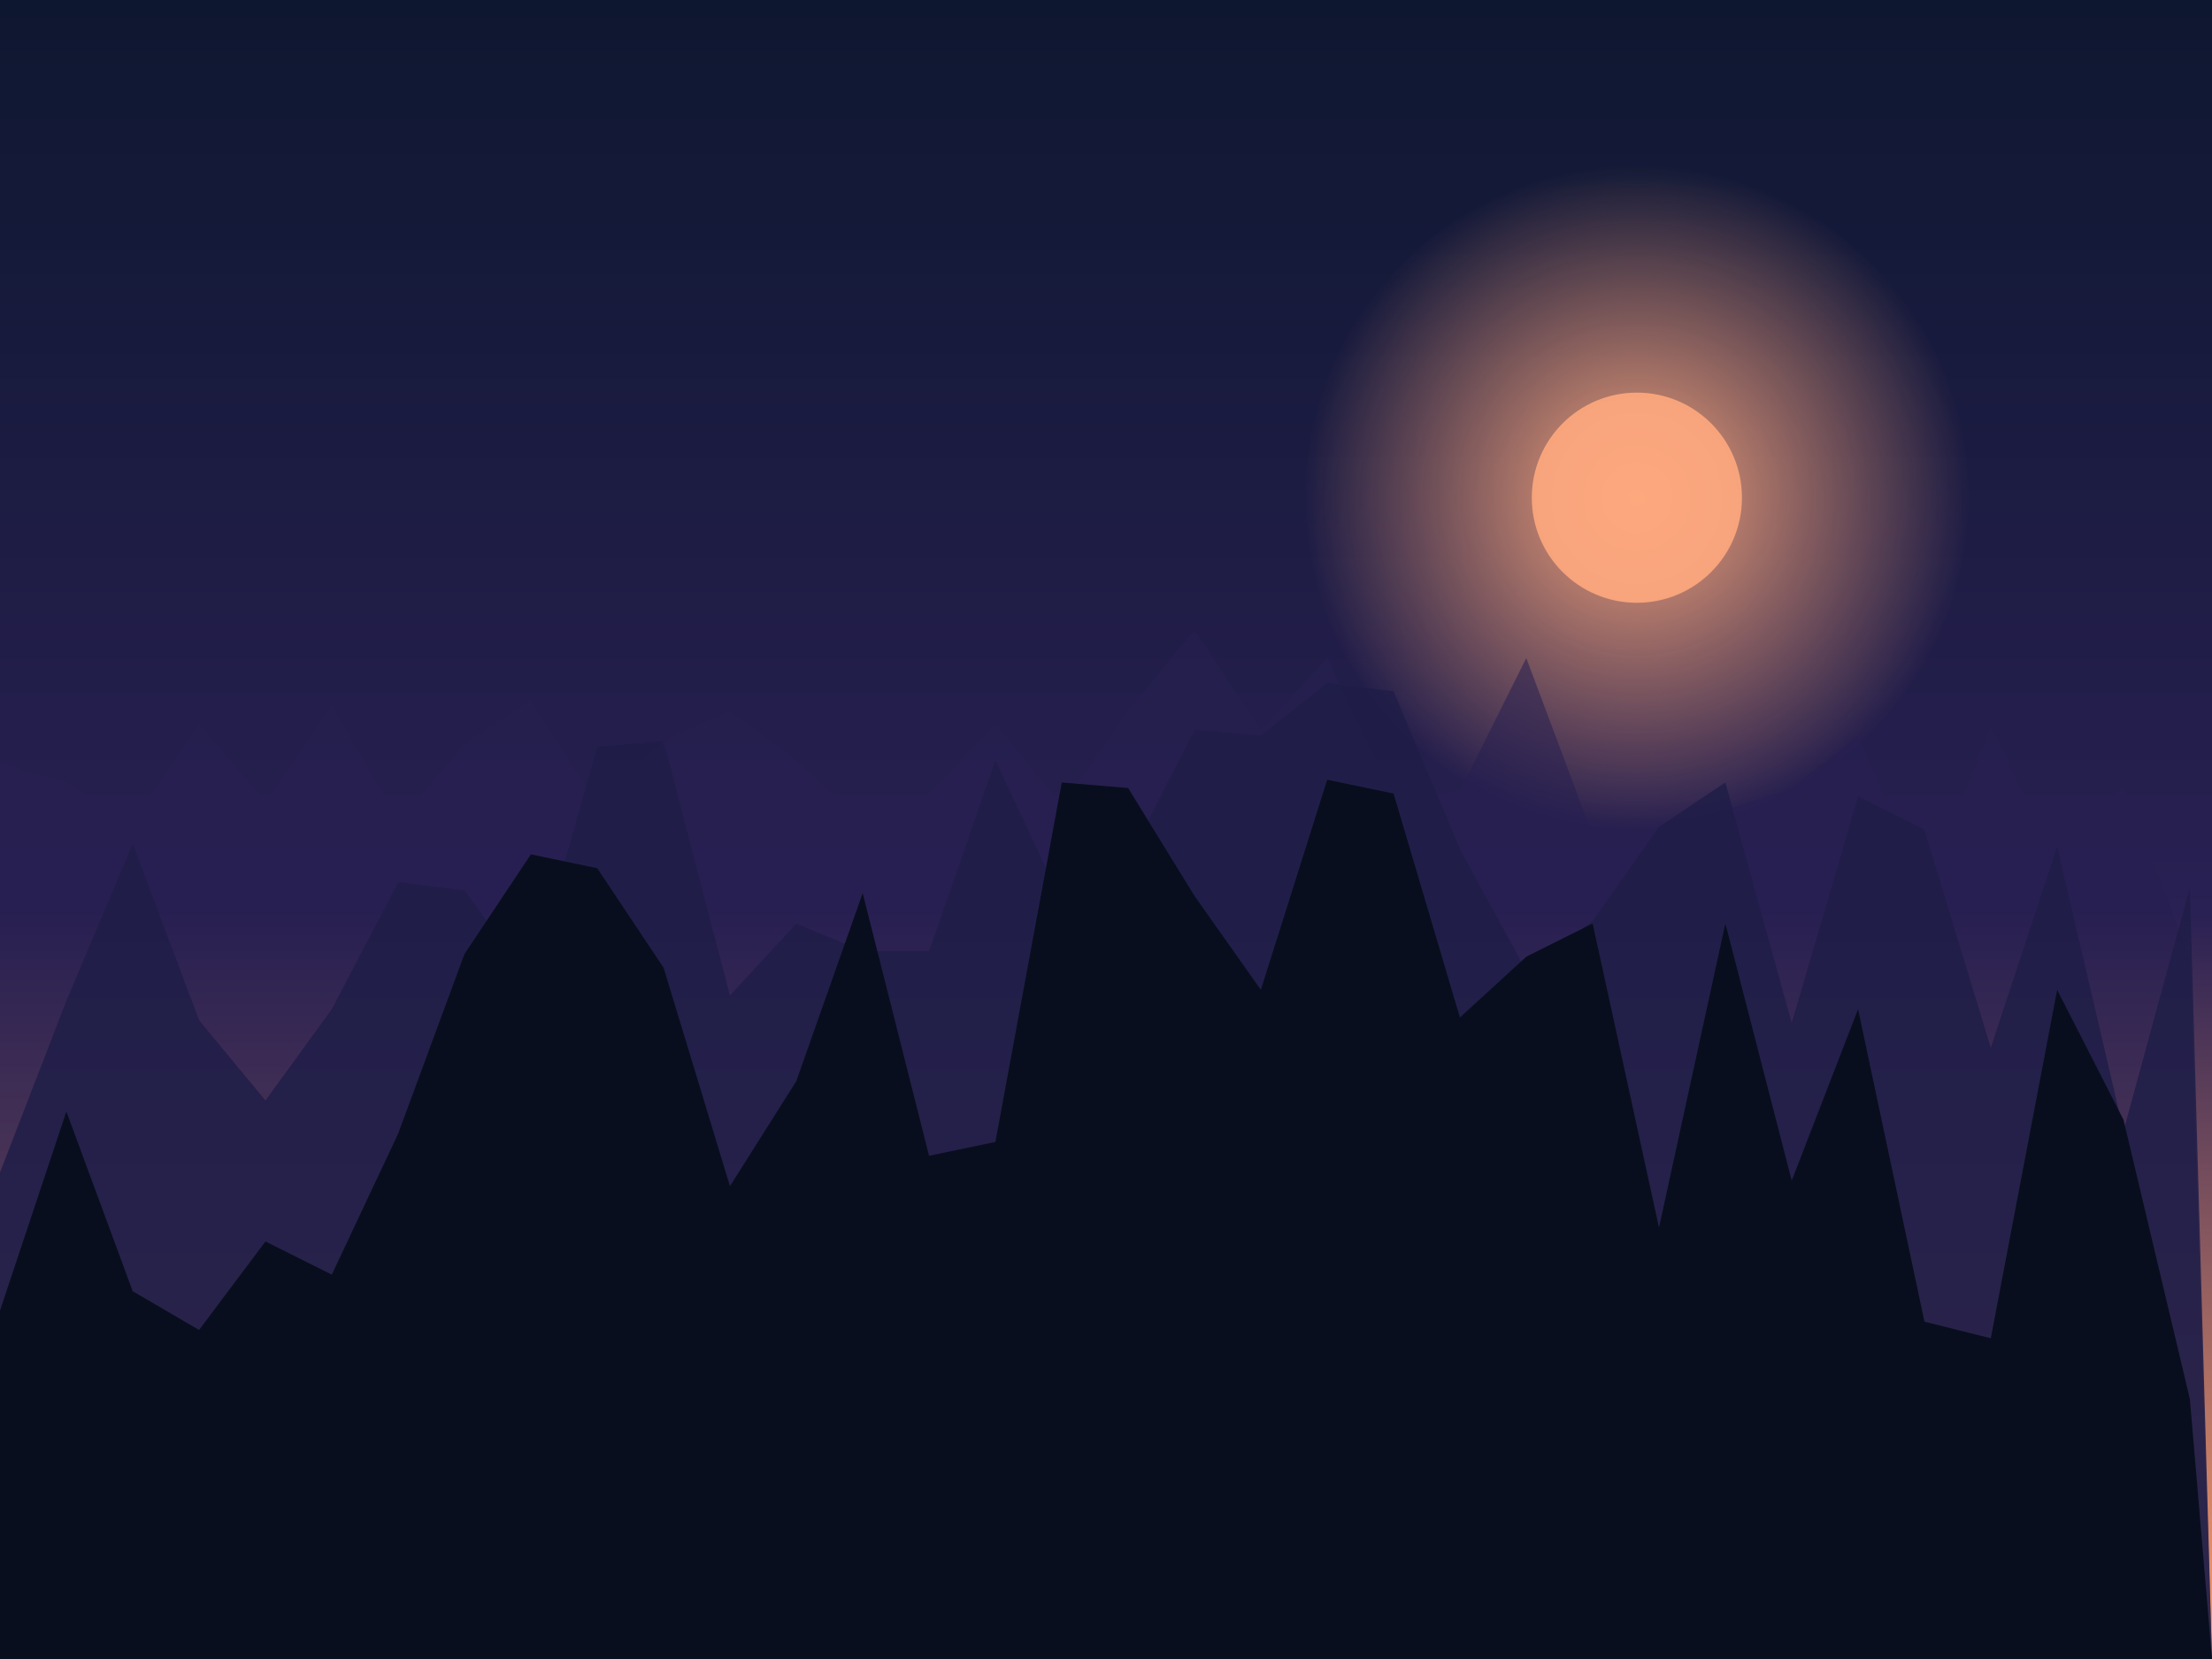
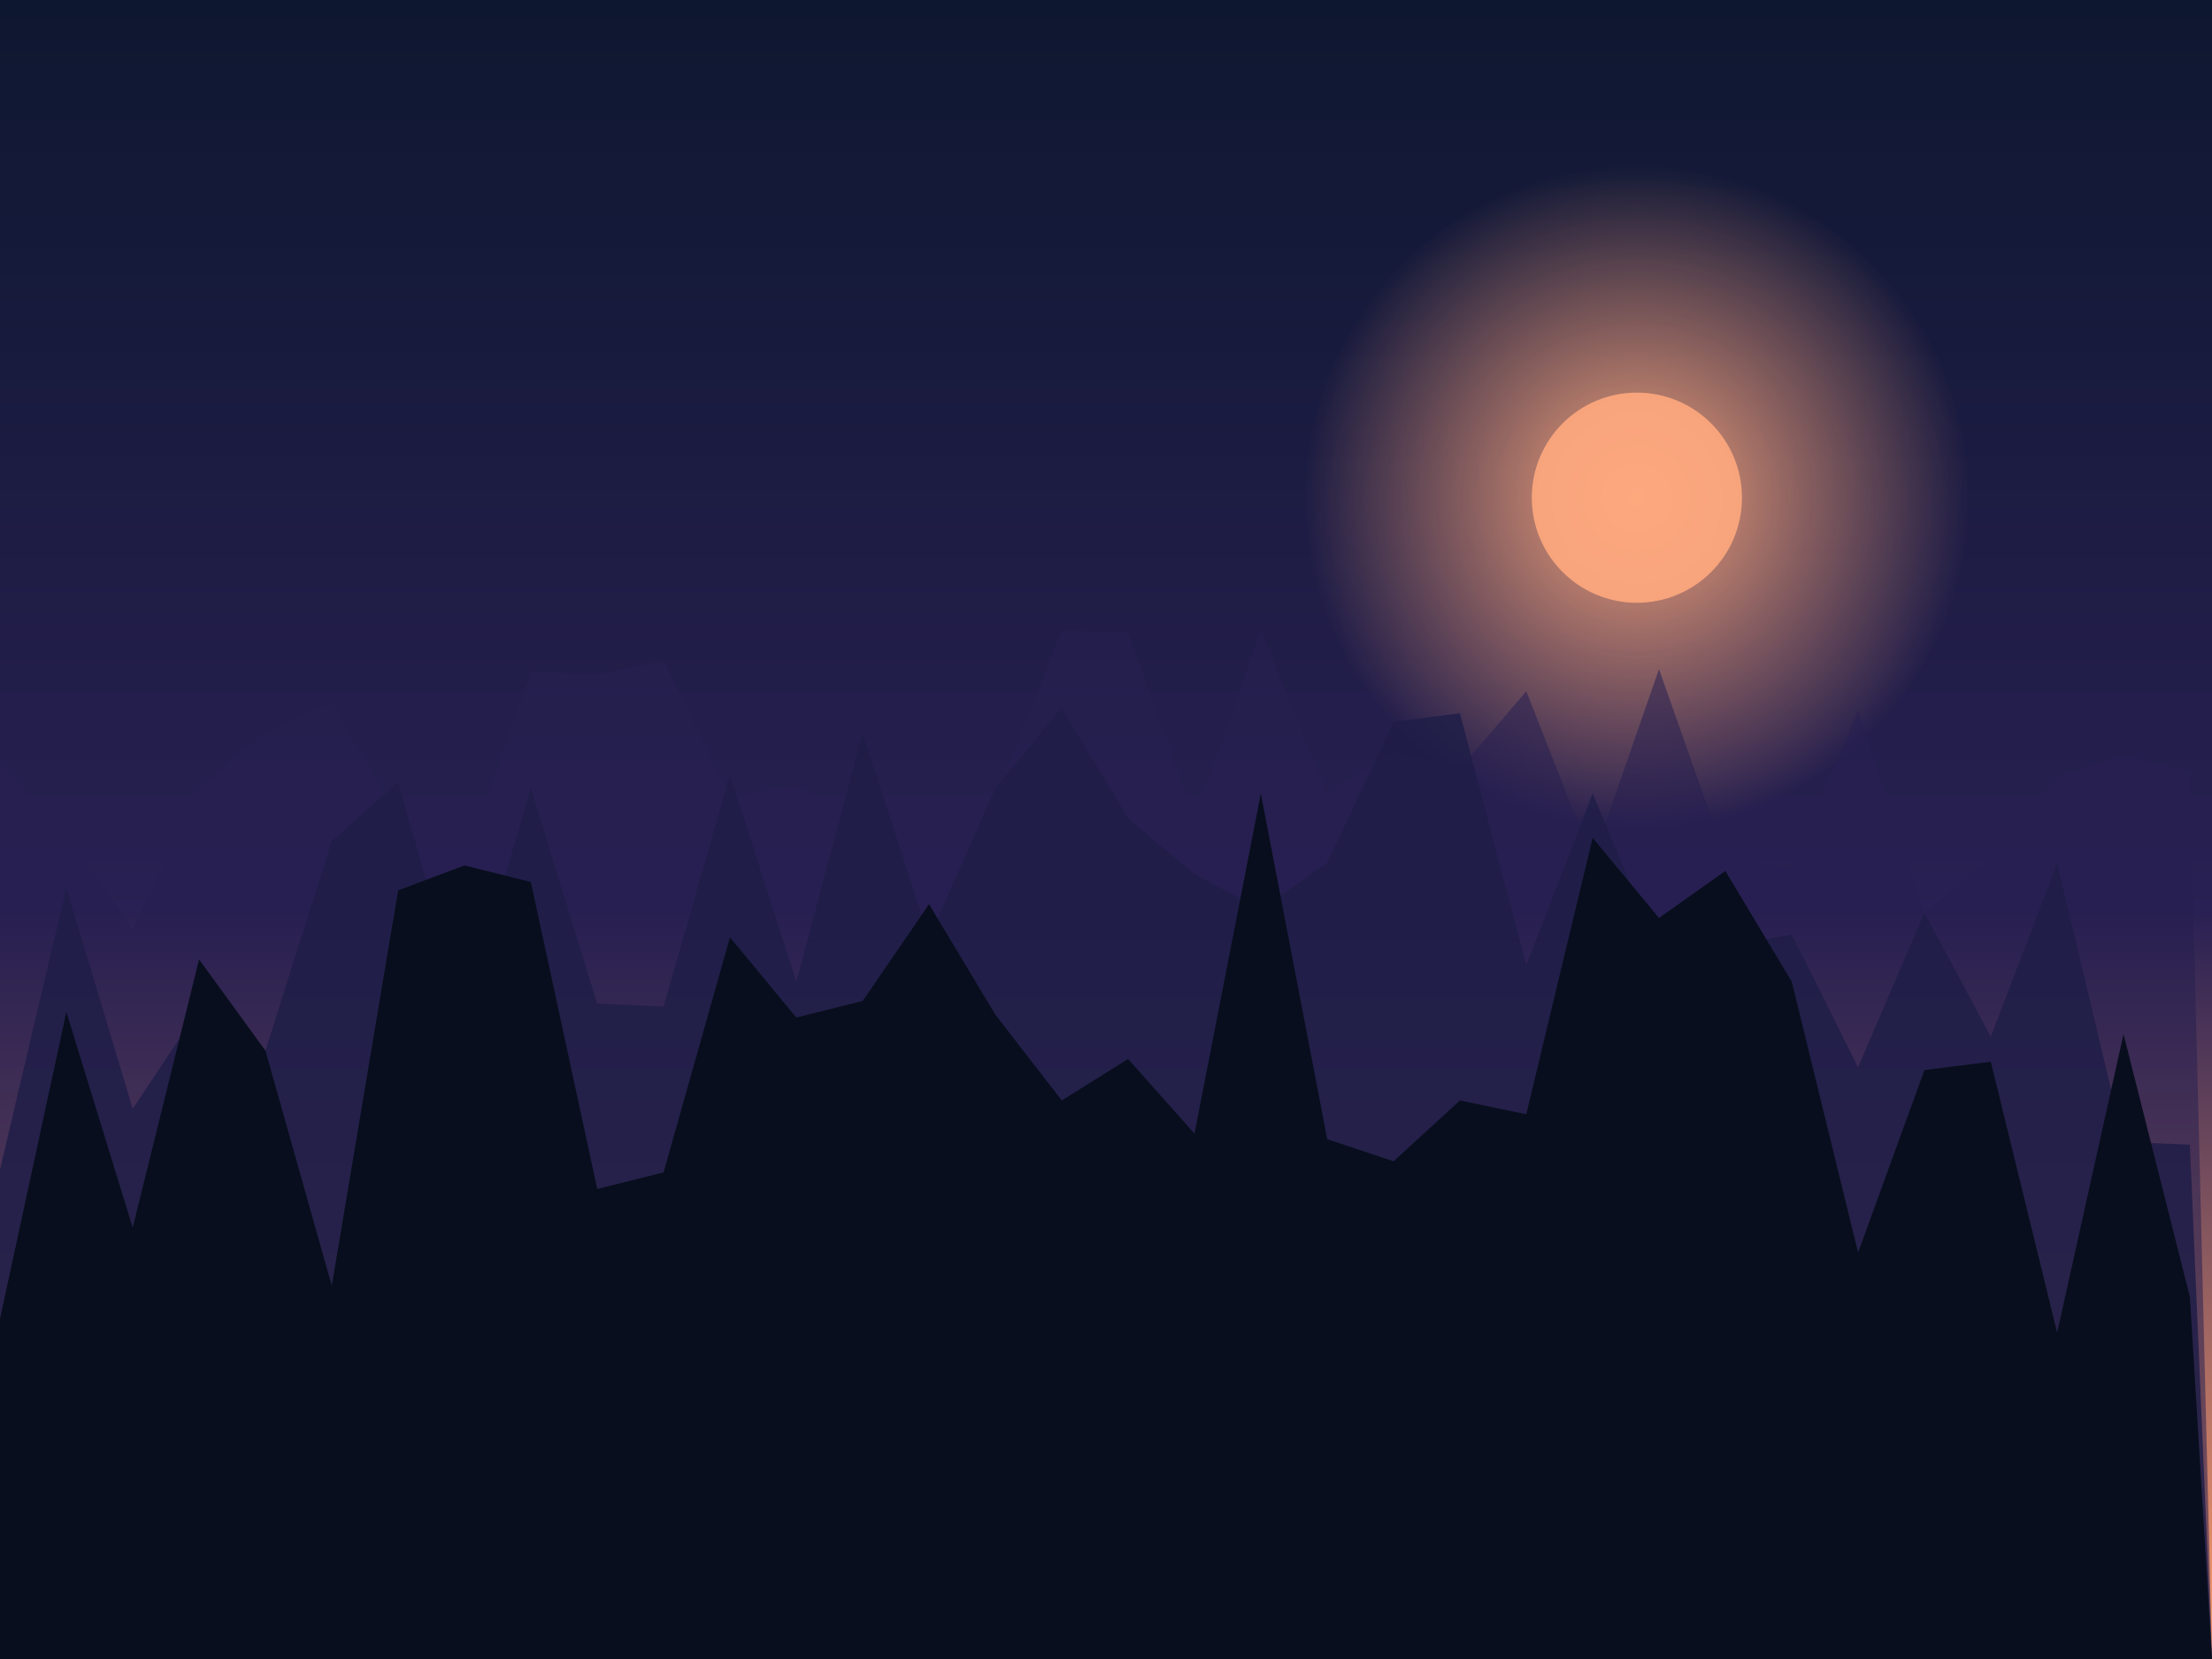
<svg xmlns="http://www.w3.org/2000/svg" viewBox="0 0 800 600" preserveAspectRatio="xMidYMid slice">
  <defs>
    <linearGradient id="sky" x1="0" y1="0" x2="0" y2="1">
      <stop offset="0" stop-color="#0e1730" />
      <stop offset="0.55" stop-color="#292053" />
      <stop offset="1" stop-color="#ff9e6d" />
    </linearGradient>
    <radialGradient id="orb" cx="0.5" cy="0.5" r="0.5">
      <stop offset="0" stop-color="#ffa97e" stop-opacity="0.95" />
      <stop offset="1" stop-color="#ffa97e" stop-opacity="0" />
    </radialGradient>
  </defs>
  <rect width="800" height="600" fill="url(#sky)" />
  <circle cx="592" cy="180" r="120" fill="url(#orb)" />
  <circle cx="592" cy="180" r="38" fill="#ffa97e" opacity="0.9" />
-   <path d="M0,600 L0,276 L24,283 L48,297 L72,262 L96,290 L120,255 L144,297 L168,269 L192,253 L216,291 L240,268 L264,257 L288,275 L312,297 L336,287 L360,262 L384,291 L408,257 L432,228 L456,264 L480,238 L504,289 L528,286 L552,238 L576,302 L600,314 L624,293 L648,285 L672,266 L696,322 L720,263 L744,312 L768,284 L792,346 L800,600 Z" fill="#271f50" opacity="0.55" />
-   <path d="M0,600 L0,424 L24,362 L48,305 L72,369 L96,398 L120,365 L144,319 L168,322 L192,355 L216,270 L240,268 L264,360 L288,334 L312,344 L336,344 L360,275 L384,326 L408,311 L432,264 L456,266 L480,247 L504,250 L528,307 L552,351 L576,333 L600,299 L624,283 L648,370 L672,288 L696,300 L720,379 L744,306 L768,409 L792,321 L800,600 Z" fill="#1f1d48" opacity="0.85" />
-   <path d="M0,600 L0,474 L24,402 L48,467 L72,481 L96,449 L120,461 L144,410 L168,345 L192,309 L216,314 L240,350 L264,429 L288,391 L312,323 L336,418 L360,413 L384,283 L408,285 L432,324 L456,358 L480,282 L504,287 L528,368 L552,346 L576,334 L600,444 L624,334 L648,427 L672,365 L696,478 L720,484 L744,358 L768,405 L792,506 L800,600 Z" fill="#080e1d" opacity="1.0" />
+   <path d="M0,600 L0,276 L24,302 L48,336 L72,285 L96,265 L120,254 L144,296 L168,313 L192,243 L216,244 L240,239 L264,288 L288,284 L312,298 L336,298 L360,289 L384,228 L408,229 L432,296 L456,228 L480,287 L504,272 L528,278 L552,250 L576,311 L600,242 L624,310 L648,314 L672,257 L696,330 L720,310 L744,281 L768,273 L792,279 L800,600 Z" fill="#271f50" opacity="0.55" />
+   <path d="M0,600 L0,423 L24,321 L48,401 L72,365 L96,380 L120,304 L144,283 L168,366 L192,285 L216,363 L240,364 L264,280 L288,355 L312,265 L336,339 L360,285 L384,256 L408,296 L432,316 L456,329 L480,312 L504,261 L528,258 L552,349 L576,287 L600,344 L624,342 L648,338 L672,386 L696,330 L720,375 L744,312 L768,413 L792,414 L800,600 Z" fill="#1f1d48" opacity="0.85" />
+   <path d="M0,600 L0,477 L24,366 L48,444 L72,347 L96,380 L120,465 L144,322 L168,313 L192,319 L216,430 L240,424 L264,339 L288,368 L312,362 L336,327 L360,367 L384,398 L408,383 L432,410 L456,287 L480,412 L504,420 L528,398 L552,403 L576,303 L600,332 L624,315 L648,355 L672,453 L696,387 L720,384 L744,482 L768,374 L792,469 L800,600 Z" fill="#080e1d" opacity="1.0" />
</svg>
